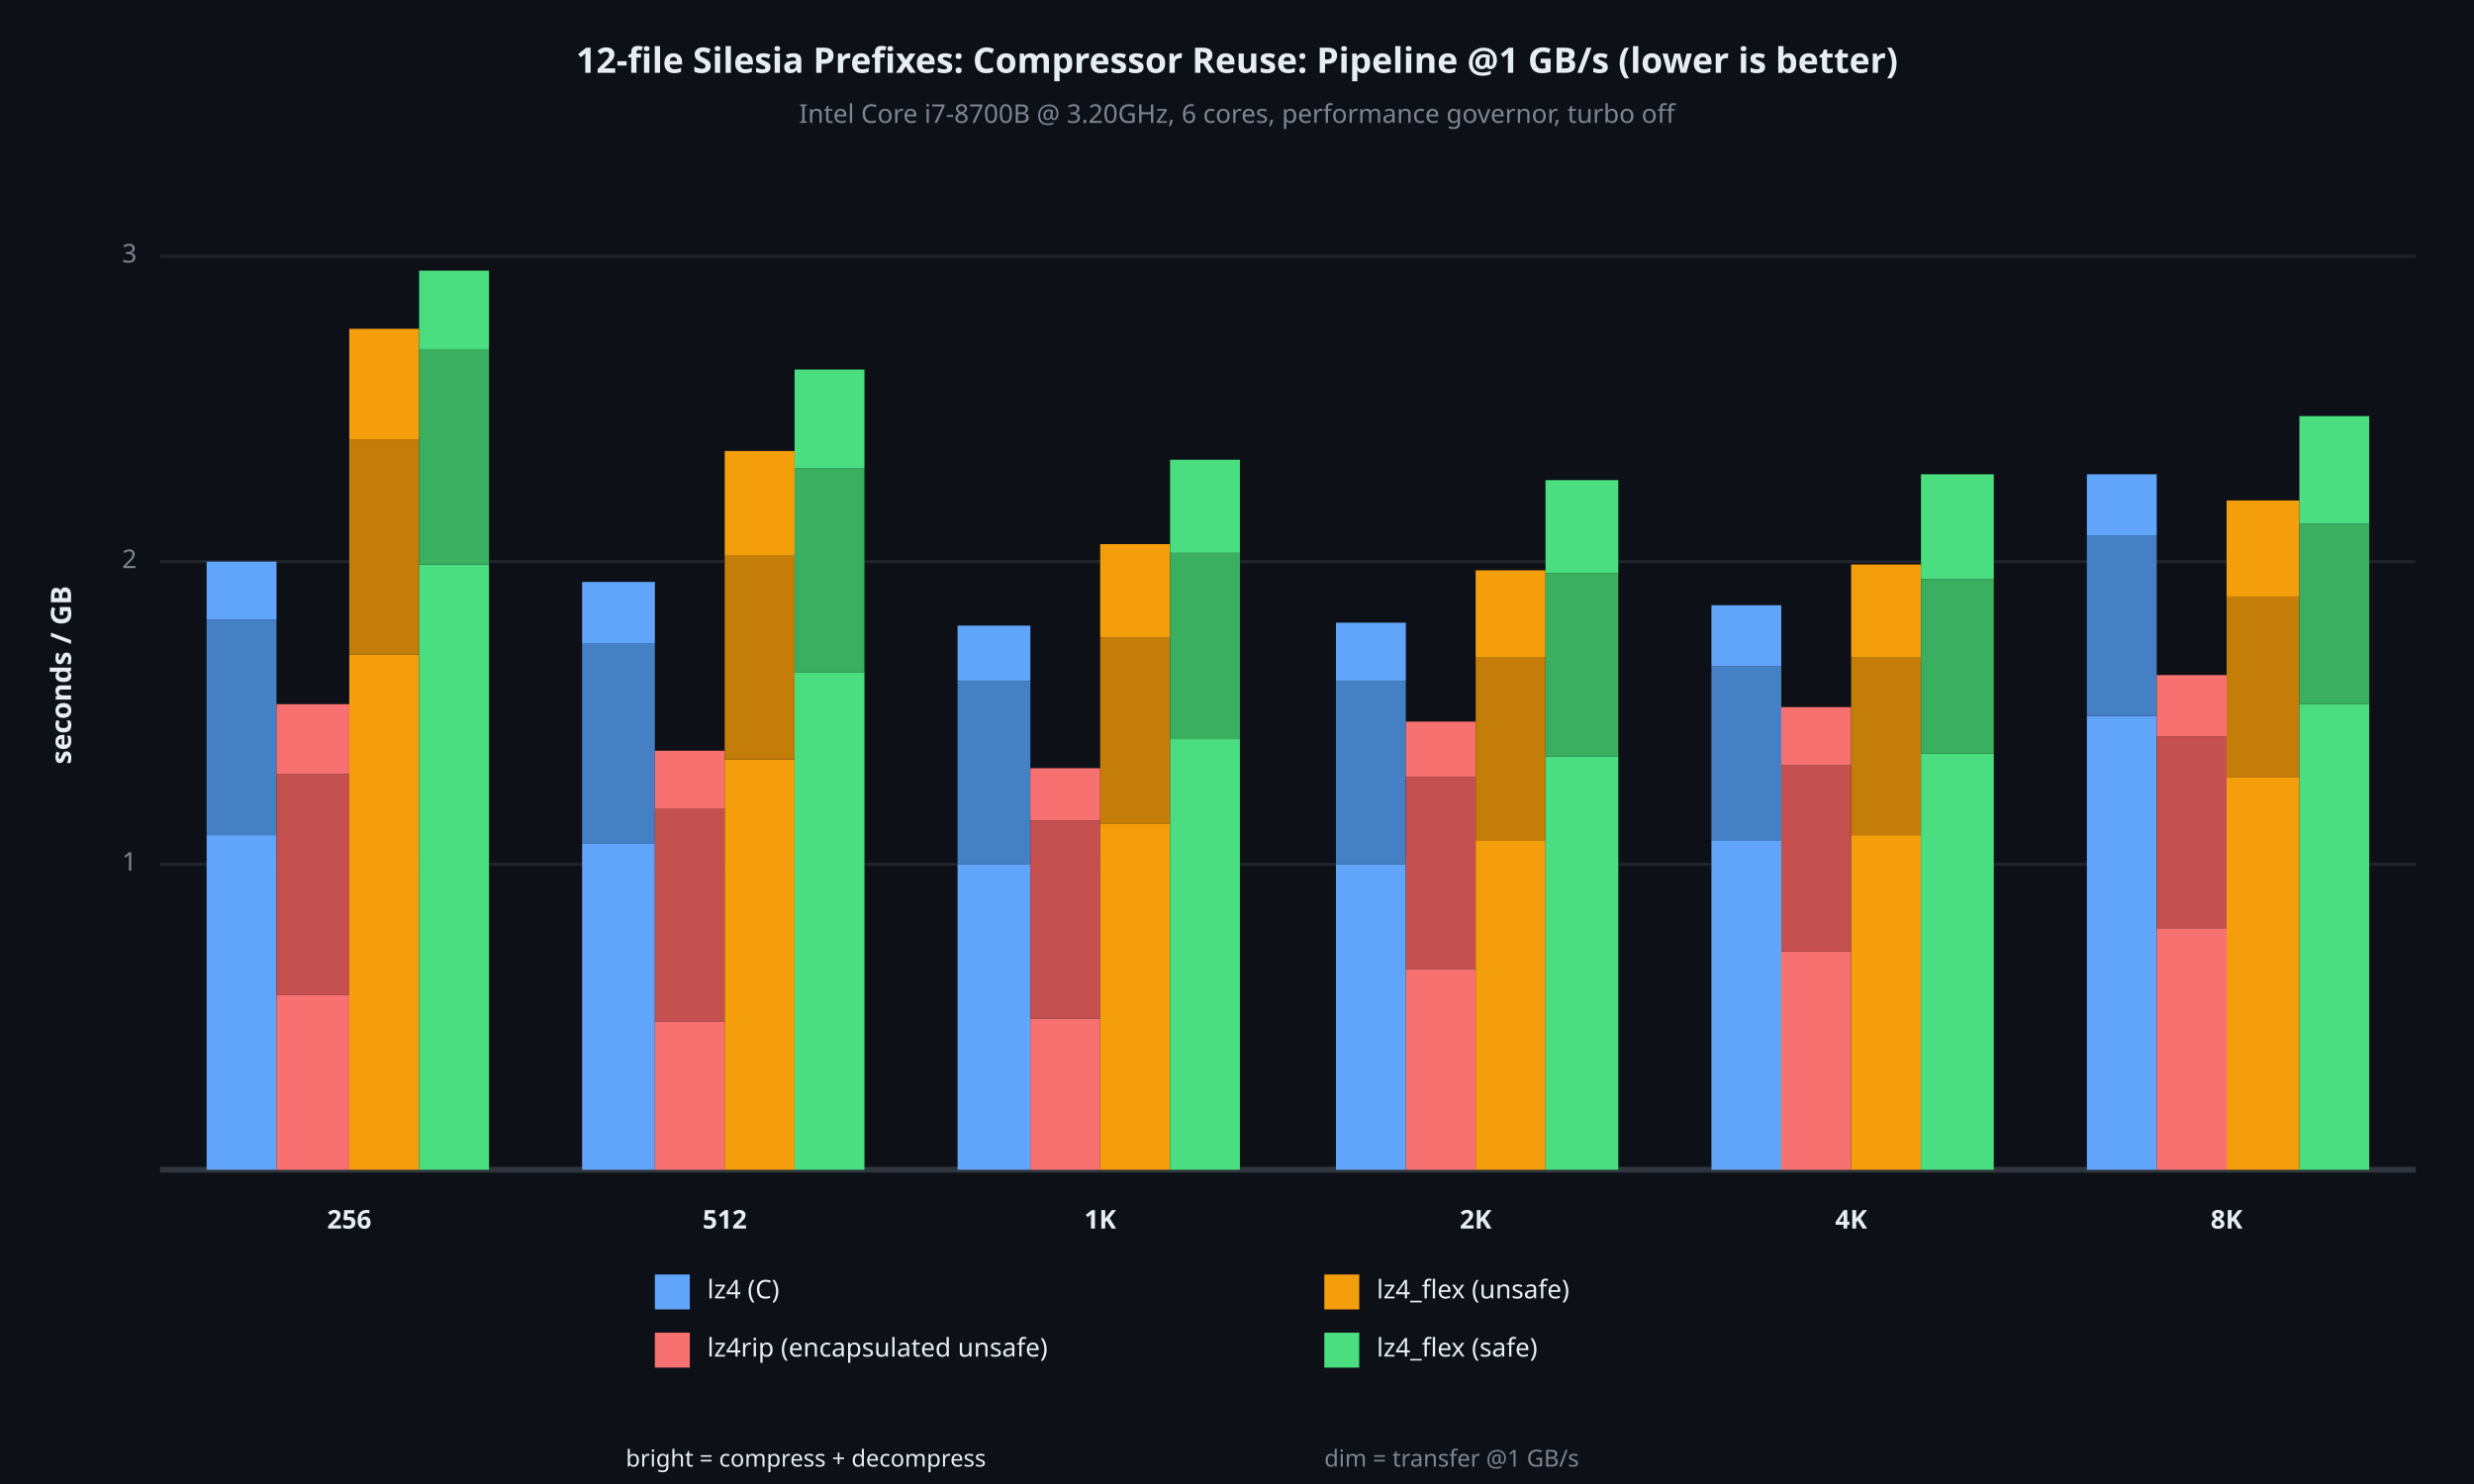
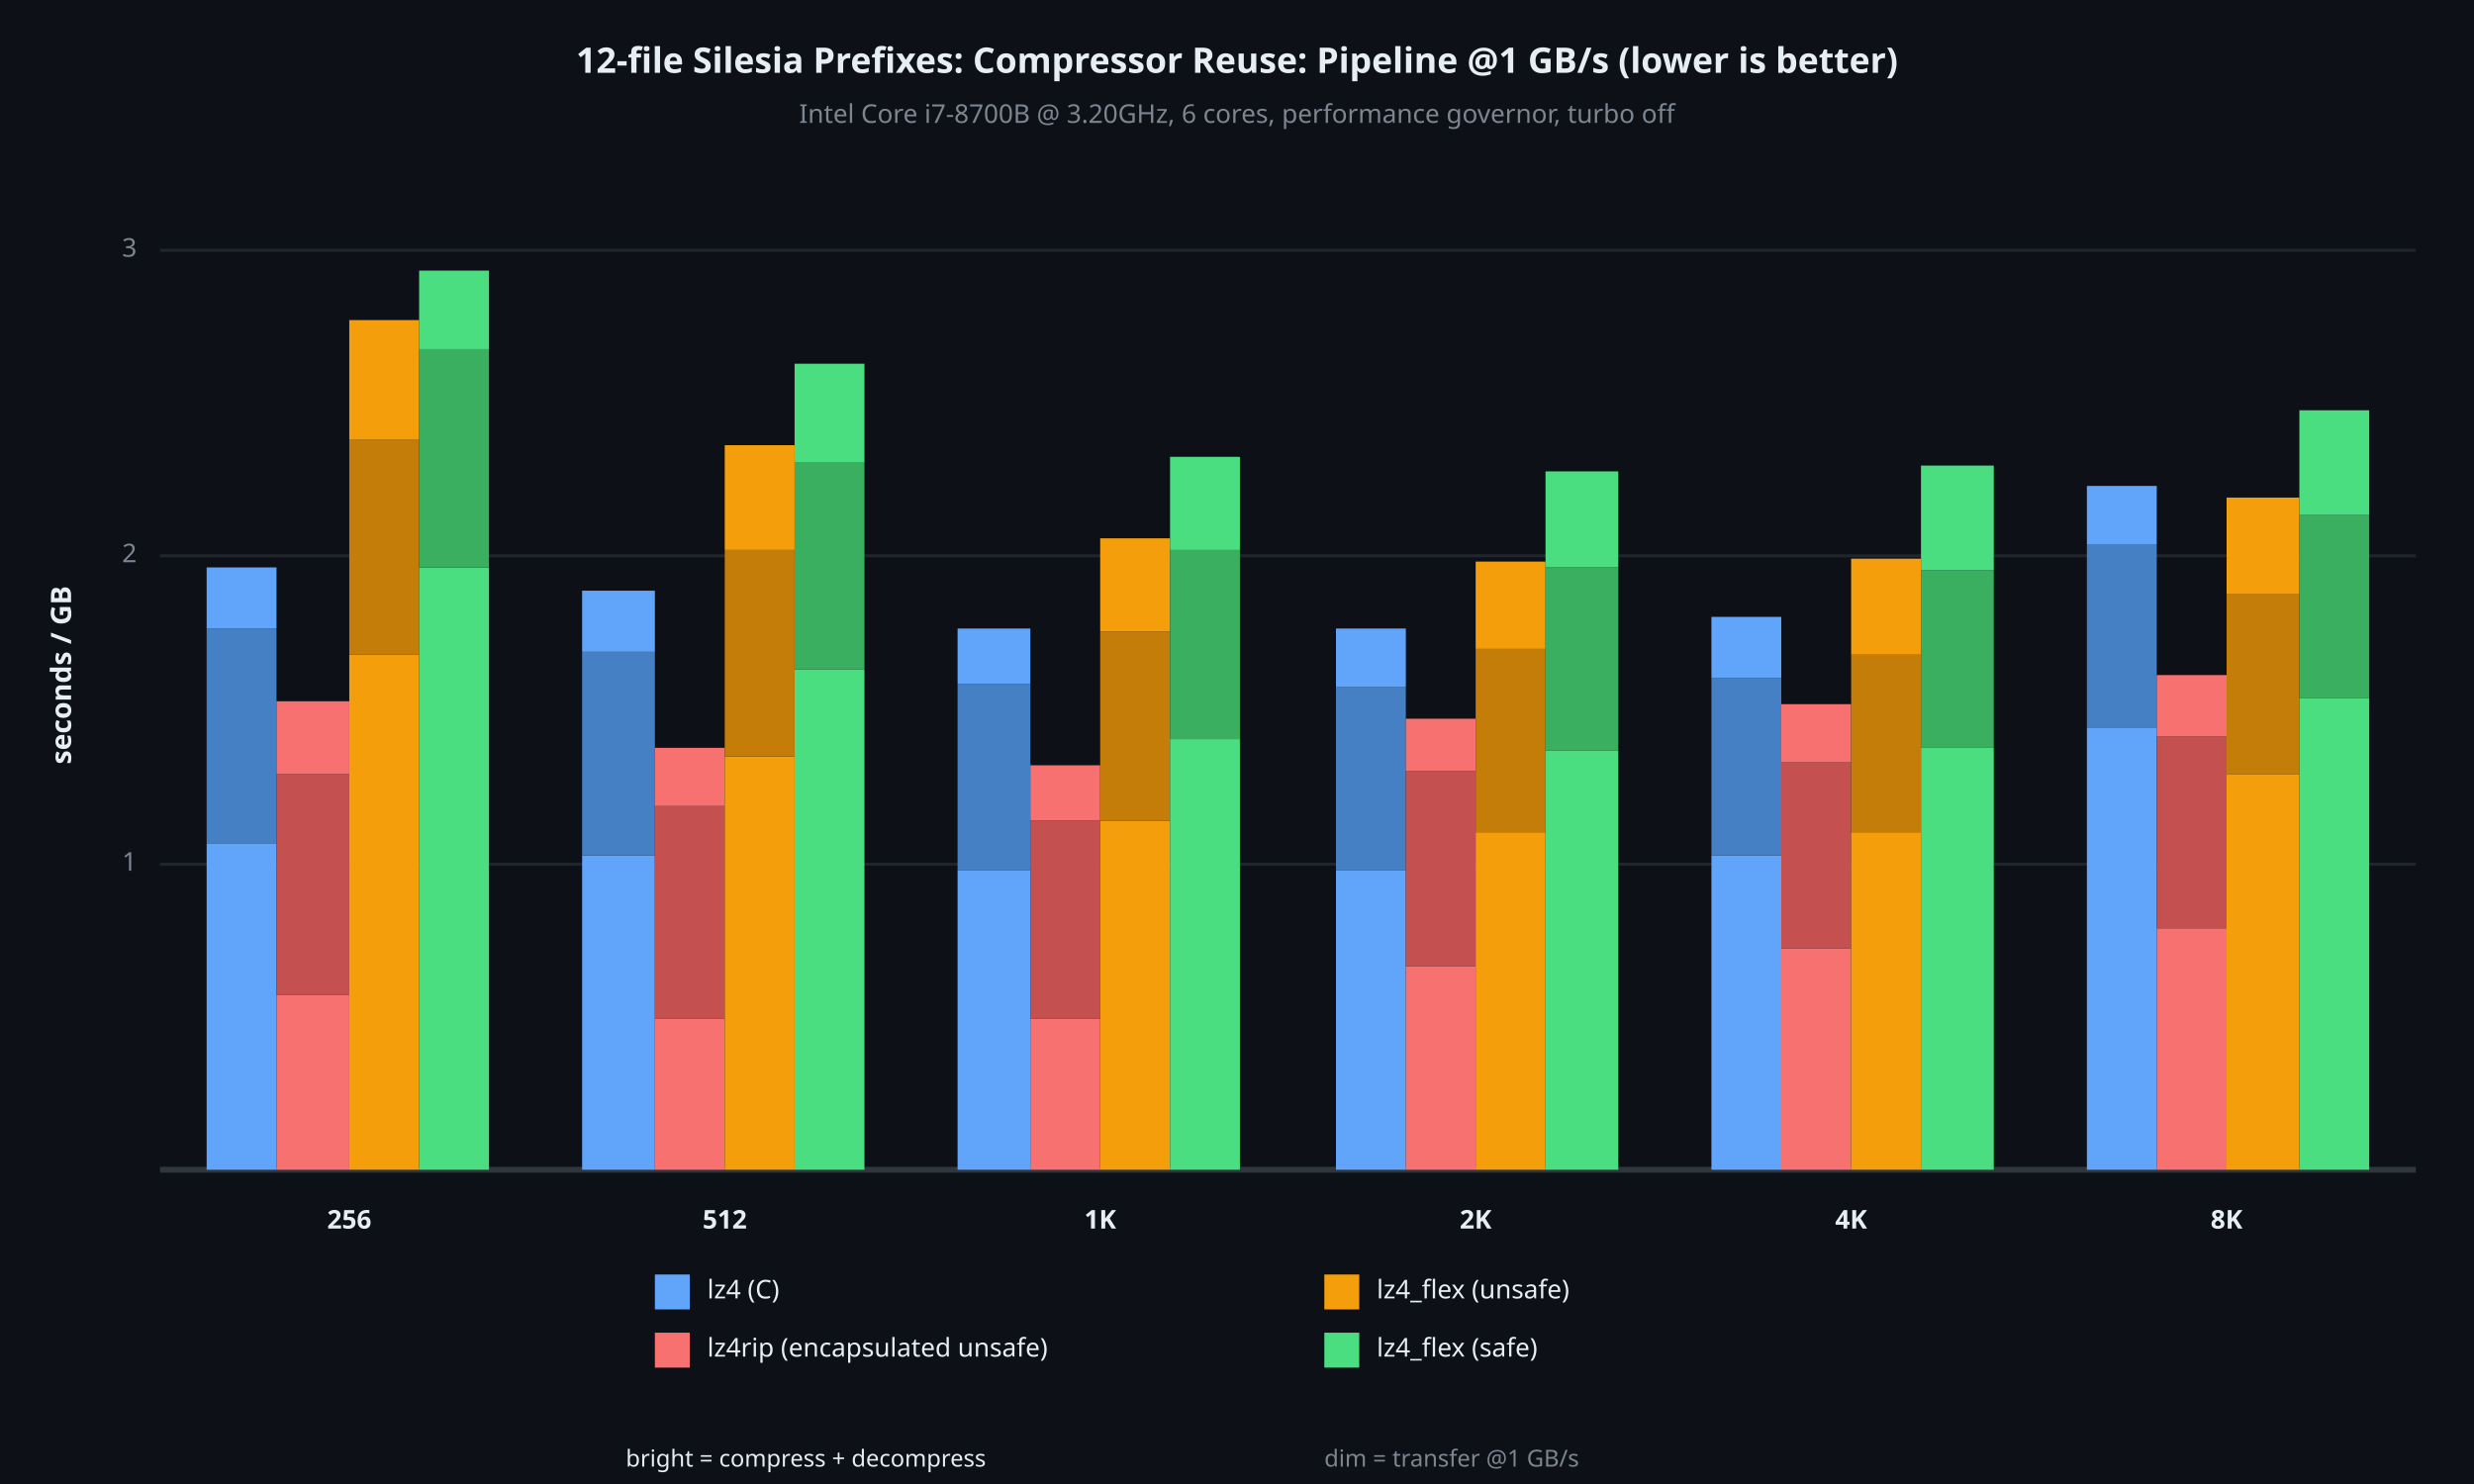
<svg xmlns="http://www.w3.org/2000/svg" viewBox="0 0 850 510" font-family="system-ui, -apple-system, sans-serif">
  <rect x="0" y="0" width="850" height="510" opacity="1" fill="#0D1117" stroke="none" />
  <text x="425" y="22" dy="0.5ex" text-anchor="middle" font-family="sans-serif" font-size="12.097" opacity="1" fill="#E6EDF3" font-weight="bold">
12-file Silesia Prefixes: Compressor Reuse: Pipeline @1 GB/s (lower is better)
</text>
  <text x="425" y="40" dy="0.5ex" text-anchor="middle" font-family="sans-serif" font-size="8.871" opacity="1" fill="#7D8590">
Intel Core i7-8700B @ 3.20GHz, 6 cores, performance governor, turbo off
</text>
  <text x="22" y="232" dy="0.5ex" text-anchor="middle" font-family="sans-serif" font-size="9.677" opacity="1" fill="#E6EDF3" font-weight="bold" transform="rotate(270, 22, 232)">
seconds / GB
</text>
  <polyline fill="none" opacity="1" stroke="#21262D" stroke-width="1" points="55,297 830,297 " />
  <text x="47" y="297" dy="0.5ex" text-anchor="end" font-family="sans-serif" font-size="8.871" opacity="1" fill="#7D8590">
1
</text>
-   <polyline fill="none" opacity="1" stroke="#21262D" stroke-width="1" points="55,193 830,193 " />
-   <text x="47" y="193" dy="0.5ex" text-anchor="end" font-family="sans-serif" font-size="8.871" opacity="1" fill="#7D8590">
+   <polyline fill="none" opacity="1" stroke="#21262D" stroke-width="1" points="55,191 830,191 " />
+   <text x="47" y="191" dy="0.5ex" text-anchor="end" font-family="sans-serif" font-size="8.871" opacity="1" fill="#7D8590">
2
</text>
-   <polyline fill="none" opacity="1" stroke="#21262D" stroke-width="1" points="55,88 830,88 " />
-   <text x="47" y="88" dy="0.5ex" text-anchor="end" font-family="sans-serif" font-size="8.871" opacity="1" fill="#7D8590">
+   <polyline fill="none" opacity="1" stroke="#21262D" stroke-width="1" points="55,86 830,86 " />
+   <text x="47" y="86" dy="0.5ex" text-anchor="end" font-family="sans-serif" font-size="8.871" opacity="1" fill="#7D8590">
3
</text>
  <polyline fill="none" opacity="1" stroke="#30363D" stroke-width="2" points="55,402 830,402 " />
-   <rect x="71" y="287" width="24" height="115" opacity="1" fill="#60A5FA" stroke="none" />
-   <rect x="71" y="213" width="24" height="74" opacity="1" fill="#4680C4" stroke="none" />
-   <rect x="71" y="193" width="24" height="20" opacity="1" fill="#60A5FA" stroke="none" />
+   <rect x="71" y="290" width="24" height="112" opacity="1" fill="#60A5FA" stroke="none" />
+   <rect x="71" y="216" width="24" height="74" opacity="1" fill="#4680C4" stroke="none" />
+   <rect x="71" y="195" width="24" height="21" opacity="1" fill="#60A5FA" stroke="none" />
  <rect x="95" y="342" width="25" height="60" opacity="1" fill="#F87171" stroke="none" />
  <rect x="95" y="266" width="25" height="76" opacity="1" fill="#C45050" stroke="none" />
-   <rect x="95" y="242" width="25" height="24" opacity="1" fill="#F87171" stroke="none" />
+   <rect x="95" y="241" width="25" height="25" opacity="1" fill="#F87171" stroke="none" />
  <rect x="120" y="225" width="24" height="177" opacity="1" fill="#F59E0B" stroke="none" />
  <rect x="120" y="151" width="24" height="74" opacity="1" fill="#C47D08" stroke="none" />
-   <rect x="120" y="113" width="24" height="38" opacity="1" fill="#F59E0B" stroke="none" />
-   <rect x="144" y="194" width="24" height="208" opacity="1" fill="#4ADE80" stroke="none" />
-   <rect x="144" y="120" width="24" height="74" opacity="1" fill="#3AAF60" stroke="none" />
+   <rect x="120" y="110" width="24" height="41" opacity="1" fill="#F59E0B" stroke="none" />
+   <rect x="144" y="195" width="24" height="207" opacity="1" fill="#4ADE80" stroke="none" />
+   <rect x="144" y="120" width="24" height="75" opacity="1" fill="#3AAF60" stroke="none" />
  <rect x="144" y="93" width="24" height="27" opacity="1" fill="#4ADE80" stroke="none" />
  <text x="120" y="420" dy="0.5ex" text-anchor="middle" font-family="sans-serif" font-size="8.871" opacity="1" fill="#E6EDF3" font-weight="bold">
256
</text>
-   <rect x="200" y="290" width="25" height="112" opacity="1" fill="#60A5FA" stroke="none" />
-   <rect x="200" y="221" width="25" height="69" opacity="1" fill="#4680C4" stroke="none" />
-   <rect x="200" y="200" width="25" height="21" opacity="1" fill="#60A5FA" stroke="none" />
-   <rect x="225" y="351" width="24" height="51" opacity="1" fill="#F87171" stroke="none" />
-   <rect x="225" y="278" width="24" height="73" opacity="1" fill="#C45050" stroke="none" />
-   <rect x="225" y="258" width="24" height="20" opacity="1" fill="#F87171" stroke="none" />
-   <rect x="249" y="261" width="24" height="141" opacity="1" fill="#F59E0B" stroke="none" />
-   <rect x="249" y="191" width="24" height="70" opacity="1" fill="#C47D08" stroke="none" />
-   <rect x="249" y="155" width="24" height="36" opacity="1" fill="#F59E0B" stroke="none" />
-   <rect x="273" y="231" width="24" height="171" opacity="1" fill="#4ADE80" stroke="none" />
-   <rect x="273" y="161" width="24" height="70" opacity="1" fill="#3AAF60" stroke="none" />
-   <rect x="273" y="127" width="24" height="34" opacity="1" fill="#4ADE80" stroke="none" />
+   <rect x="200" y="294" width="25" height="108" opacity="1" fill="#60A5FA" stroke="none" />
+   <rect x="200" y="224" width="25" height="70" opacity="1" fill="#4680C4" stroke="none" />
+   <rect x="200" y="203" width="25" height="21" opacity="1" fill="#60A5FA" stroke="none" />
+   <rect x="225" y="350" width="24" height="52" opacity="1" fill="#F87171" stroke="none" />
+   <rect x="225" y="277" width="24" height="73" opacity="1" fill="#C45050" stroke="none" />
+   <rect x="225" y="257" width="24" height="20" opacity="1" fill="#F87171" stroke="none" />
+   <rect x="249" y="260" width="24" height="142" opacity="1" fill="#F59E0B" stroke="none" />
+   <rect x="249" y="189" width="24" height="71" opacity="1" fill="#C47D08" stroke="none" />
+   <rect x="249" y="153" width="24" height="36" opacity="1" fill="#F59E0B" stroke="none" />
+   <rect x="273" y="230" width="24" height="172" opacity="1" fill="#4ADE80" stroke="none" />
+   <rect x="273" y="159" width="24" height="71" opacity="1" fill="#3AAF60" stroke="none" />
+   <rect x="273" y="125" width="24" height="34" opacity="1" fill="#4ADE80" stroke="none" />
  <text x="249" y="420" dy="0.5ex" text-anchor="middle" font-family="sans-serif" font-size="8.871" opacity="1" fill="#E6EDF3" font-weight="bold">
512
</text>
-   <rect x="329" y="297" width="25" height="105" opacity="1" fill="#60A5FA" stroke="none" />
-   <rect x="329" y="234" width="25" height="63" opacity="1" fill="#4680C4" stroke="none" />
-   <rect x="329" y="215" width="25" height="19" opacity="1" fill="#60A5FA" stroke="none" />
+   <rect x="329" y="299" width="25" height="103" opacity="1" fill="#60A5FA" stroke="none" />
+   <rect x="329" y="235" width="25" height="64" opacity="1" fill="#4680C4" stroke="none" />
+   <rect x="329" y="216" width="25" height="19" opacity="1" fill="#60A5FA" stroke="none" />
  <rect x="354" y="350" width="24" height="52" opacity="1" fill="#F87171" stroke="none" />
  <rect x="354" y="282" width="24" height="68" opacity="1" fill="#C45050" stroke="none" />
-   <rect x="354" y="264" width="24" height="18" opacity="1" fill="#F87171" stroke="none" />
-   <rect x="378" y="283" width="24" height="119" opacity="1" fill="#F59E0B" stroke="none" />
-   <rect x="378" y="219" width="24" height="64" opacity="1" fill="#C47D08" stroke="none" />
-   <rect x="378" y="187" width="24" height="32" opacity="1" fill="#F59E0B" stroke="none" />
+   <rect x="354" y="263" width="24" height="19" opacity="1" fill="#F87171" stroke="none" />
+   <rect x="378" y="282" width="24" height="120" opacity="1" fill="#F59E0B" stroke="none" />
+   <rect x="378" y="217" width="24" height="65" opacity="1" fill="#C47D08" stroke="none" />
+   <rect x="378" y="185" width="24" height="32" opacity="1" fill="#F59E0B" stroke="none" />
  <rect x="402" y="254" width="24" height="148" opacity="1" fill="#4ADE80" stroke="none" />
-   <rect x="402" y="190" width="24" height="64" opacity="1" fill="#3AAF60" stroke="none" />
-   <rect x="402" y="158" width="24" height="32" opacity="1" fill="#4ADE80" stroke="none" />
+   <rect x="402" y="189" width="24" height="65" opacity="1" fill="#3AAF60" stroke="none" />
+   <rect x="402" y="157" width="24" height="32" opacity="1" fill="#4ADE80" stroke="none" />
  <text x="378" y="420" dy="0.5ex" text-anchor="middle" font-family="sans-serif" font-size="8.871" opacity="1" fill="#E6EDF3" font-weight="bold">
1K
</text>
-   <rect x="459" y="297" width="24" height="105" opacity="1" fill="#60A5FA" stroke="none" />
-   <rect x="459" y="234" width="24" height="63" opacity="1" fill="#4680C4" stroke="none" />
-   <rect x="459" y="214" width="24" height="20" opacity="1" fill="#60A5FA" stroke="none" />
-   <rect x="483" y="333" width="24" height="69" opacity="1" fill="#F87171" stroke="none" />
-   <rect x="483" y="267" width="24" height="66" opacity="1" fill="#C45050" stroke="none" />
-   <rect x="483" y="248" width="24" height="19" opacity="1" fill="#F87171" stroke="none" />
-   <rect x="507" y="289" width="24" height="113" opacity="1" fill="#F59E0B" stroke="none" />
-   <rect x="507" y="226" width="24" height="63" opacity="1" fill="#C47D08" stroke="none" />
-   <rect x="507" y="196" width="24" height="30" opacity="1" fill="#F59E0B" stroke="none" />
-   <rect x="531" y="260" width="25" height="142" opacity="1" fill="#4ADE80" stroke="none" />
-   <rect x="531" y="197" width="25" height="63" opacity="1" fill="#3AAF60" stroke="none" />
-   <rect x="531" y="165" width="25" height="32" opacity="1" fill="#4ADE80" stroke="none" />
+   <rect x="459" y="299" width="24" height="103" opacity="1" fill="#60A5FA" stroke="none" />
+   <rect x="459" y="236" width="24" height="63" opacity="1" fill="#4680C4" stroke="none" />
+   <rect x="459" y="216" width="24" height="20" opacity="1" fill="#60A5FA" stroke="none" />
+   <rect x="483" y="332" width="24" height="70" opacity="1" fill="#F87171" stroke="none" />
+   <rect x="483" y="265" width="24" height="67" opacity="1" fill="#C45050" stroke="none" />
+   <rect x="483" y="247" width="24" height="18" opacity="1" fill="#F87171" stroke="none" />
+   <rect x="507" y="286" width="24" height="116" opacity="1" fill="#F59E0B" stroke="none" />
+   <rect x="507" y="223" width="24" height="63" opacity="1" fill="#C47D08" stroke="none" />
+   <rect x="507" y="193" width="24" height="30" opacity="1" fill="#F59E0B" stroke="none" />
+   <rect x="531" y="258" width="25" height="144" opacity="1" fill="#4ADE80" stroke="none" />
+   <rect x="531" y="195" width="25" height="63" opacity="1" fill="#3AAF60" stroke="none" />
+   <rect x="531" y="162" width="25" height="33" opacity="1" fill="#4ADE80" stroke="none" />
  <text x="507" y="420" dy="0.5ex" text-anchor="middle" font-family="sans-serif" font-size="8.871" opacity="1" fill="#E6EDF3" font-weight="bold">
2K
</text>
-   <rect x="588" y="289" width="24" height="113" opacity="1" fill="#60A5FA" stroke="none" />
-   <rect x="588" y="229" width="24" height="60" opacity="1" fill="#4680C4" stroke="none" />
-   <rect x="588" y="208" width="24" height="21" opacity="1" fill="#60A5FA" stroke="none" />
-   <rect x="612" y="327" width="24" height="75" opacity="1" fill="#F87171" stroke="none" />
-   <rect x="612" y="263" width="24" height="64" opacity="1" fill="#C45050" stroke="none" />
-   <rect x="612" y="243" width="24" height="20" opacity="1" fill="#F87171" stroke="none" />
-   <rect x="636" y="287" width="24" height="115" opacity="1" fill="#F59E0B" stroke="none" />
-   <rect x="636" y="226" width="24" height="61" opacity="1" fill="#C47D08" stroke="none" />
-   <rect x="636" y="194" width="24" height="32" opacity="1" fill="#F59E0B" stroke="none" />
-   <rect x="660" y="259" width="25" height="143" opacity="1" fill="#4ADE80" stroke="none" />
-   <rect x="660" y="199" width="25" height="60" opacity="1" fill="#3AAF60" stroke="none" />
-   <rect x="660" y="163" width="25" height="36" opacity="1" fill="#4ADE80" stroke="none" />
+   <rect x="588" y="294" width="24" height="108" opacity="1" fill="#60A5FA" stroke="none" />
+   <rect x="588" y="233" width="24" height="61" opacity="1" fill="#4680C4" stroke="none" />
+   <rect x="588" y="212" width="24" height="21" opacity="1" fill="#60A5FA" stroke="none" />
+   <rect x="612" y="326" width="24" height="76" opacity="1" fill="#F87171" stroke="none" />
+   <rect x="612" y="262" width="24" height="64" opacity="1" fill="#C45050" stroke="none" />
+   <rect x="612" y="242" width="24" height="20" opacity="1" fill="#F87171" stroke="none" />
+   <rect x="636" y="286" width="24" height="116" opacity="1" fill="#F59E0B" stroke="none" />
+   <rect x="636" y="225" width="24" height="61" opacity="1" fill="#C47D08" stroke="none" />
+   <rect x="636" y="192" width="24" height="33" opacity="1" fill="#F59E0B" stroke="none" />
+   <rect x="660" y="257" width="25" height="145" opacity="1" fill="#4ADE80" stroke="none" />
+   <rect x="660" y="196" width="25" height="61" opacity="1" fill="#3AAF60" stroke="none" />
+   <rect x="660" y="160" width="25" height="36" opacity="1" fill="#4ADE80" stroke="none" />
  <text x="636" y="420" dy="0.5ex" text-anchor="middle" font-family="sans-serif" font-size="8.871" opacity="1" fill="#E6EDF3" font-weight="bold">
4K
</text>
-   <rect x="717" y="246" width="24" height="156" opacity="1" fill="#60A5FA" stroke="none" />
-   <rect x="717" y="184" width="24" height="62" opacity="1" fill="#4680C4" stroke="none" />
-   <rect x="717" y="163" width="24" height="21" opacity="1" fill="#60A5FA" stroke="none" />
+   <rect x="717" y="250" width="24" height="152" opacity="1" fill="#60A5FA" stroke="none" />
+   <rect x="717" y="187" width="24" height="63" opacity="1" fill="#4680C4" stroke="none" />
+   <rect x="717" y="167" width="24" height="20" opacity="1" fill="#60A5FA" stroke="none" />
  <rect x="741" y="319" width="24" height="83" opacity="1" fill="#F87171" stroke="none" />
  <rect x="741" y="253" width="24" height="66" opacity="1" fill="#C45050" stroke="none" />
  <rect x="741" y="232" width="24" height="21" opacity="1" fill="#F87171" stroke="none" />
-   <rect x="765" y="267" width="25" height="135" opacity="1" fill="#F59E0B" stroke="none" />
-   <rect x="765" y="205" width="25" height="62" opacity="1" fill="#C47D08" stroke="none" />
-   <rect x="765" y="172" width="25" height="33" opacity="1" fill="#F59E0B" stroke="none" />
-   <rect x="790" y="242" width="24" height="160" opacity="1" fill="#4ADE80" stroke="none" />
-   <rect x="790" y="180" width="24" height="62" opacity="1" fill="#3AAF60" stroke="none" />
-   <rect x="790" y="143" width="24" height="37" opacity="1" fill="#4ADE80" stroke="none" />
+   <rect x="765" y="266" width="25" height="136" opacity="1" fill="#F59E0B" stroke="none" />
+   <rect x="765" y="204" width="25" height="62" opacity="1" fill="#C47D08" stroke="none" />
+   <rect x="765" y="171" width="25" height="33" opacity="1" fill="#F59E0B" stroke="none" />
+   <rect x="790" y="240" width="24" height="162" opacity="1" fill="#4ADE80" stroke="none" />
+   <rect x="790" y="177" width="24" height="63" opacity="1" fill="#3AAF60" stroke="none" />
+   <rect x="790" y="141" width="24" height="36" opacity="1" fill="#4ADE80" stroke="none" />
  <text x="765" y="420" dy="0.5ex" text-anchor="middle" font-family="sans-serif" font-size="8.871" opacity="1" fill="#E6EDF3" font-weight="bold">
8K
</text>
  <rect x="225" y="438" width="12" height="12" opacity="1" fill="#60A5FA" stroke="none" />
  <text x="243" y="444" dy="0.5ex" text-anchor="start" font-family="sans-serif" font-size="8.871" opacity="1" fill="#E6EDF3">
lz4 (C)
</text>
  <rect x="225" y="458" width="12" height="12" opacity="1" fill="#F87171" stroke="none" />
  <text x="243" y="464" dy="0.5ex" text-anchor="start" font-family="sans-serif" font-size="8.871" opacity="1" fill="#E6EDF3">
lz4rip (encapsulated unsafe)
</text>
  <rect x="455" y="438" width="12" height="12" opacity="1" fill="#F59E0B" stroke="none" />
  <text x="473" y="444" dy="0.5ex" text-anchor="start" font-family="sans-serif" font-size="8.871" opacity="1" fill="#E6EDF3">
lz4_flex (unsafe)
</text>
  <rect x="455" y="458" width="12" height="12" opacity="1" fill="#4ADE80" stroke="none" />
  <text x="473" y="464" dy="0.5ex" text-anchor="start" font-family="sans-serif" font-size="8.871" opacity="1" fill="#E6EDF3">
lz4_flex (safe)
</text>
  <text x="215" y="502" dy="0.5ex" text-anchor="start" font-family="sans-serif" font-size="8.065" opacity="1" fill="#E6EDF3">
bright = compress + decompress
</text>
  <text x="455" y="502" dy="0.5ex" text-anchor="start" font-family="sans-serif" font-size="8.065" opacity="1" fill="#7D8590">
dim = transfer @1 GB/s
</text>
</svg>
